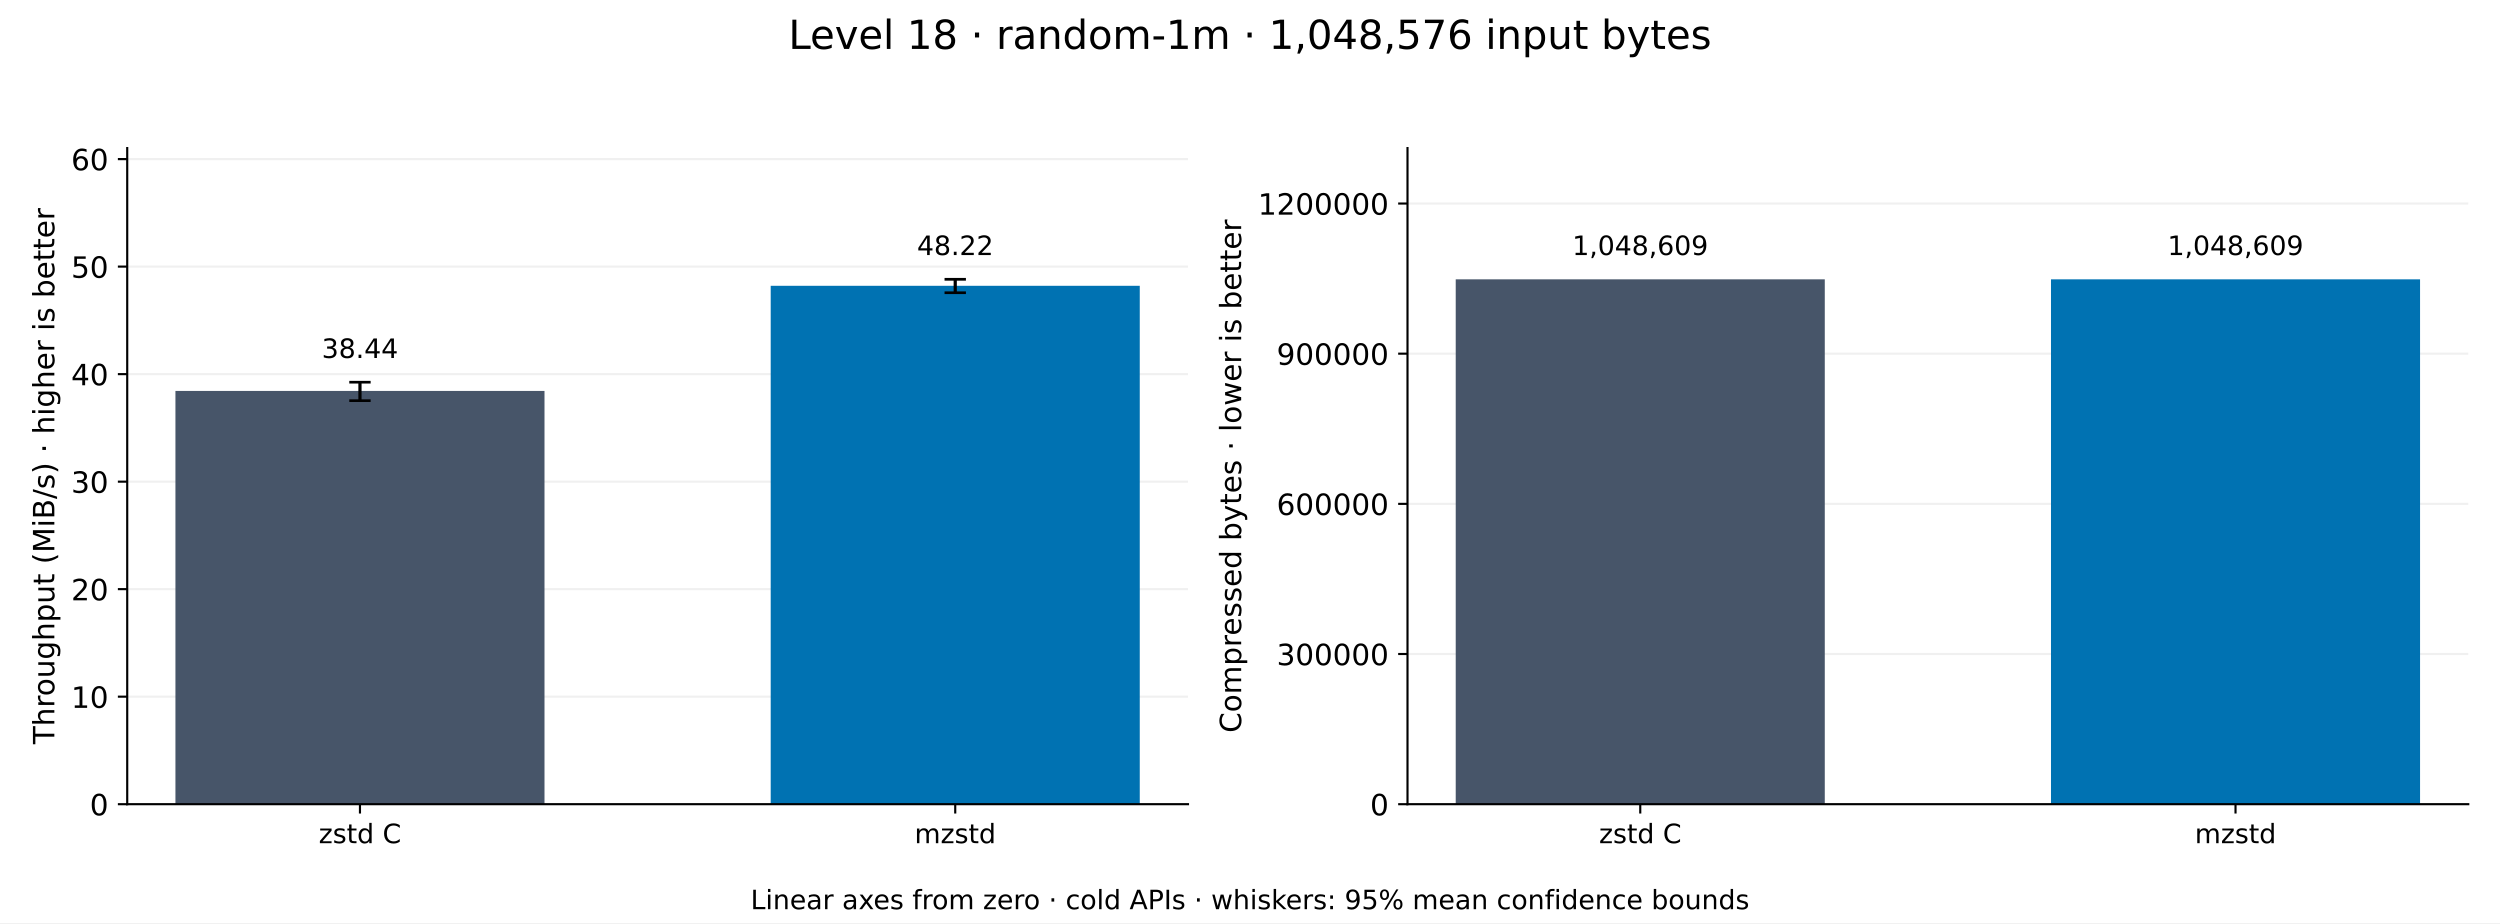
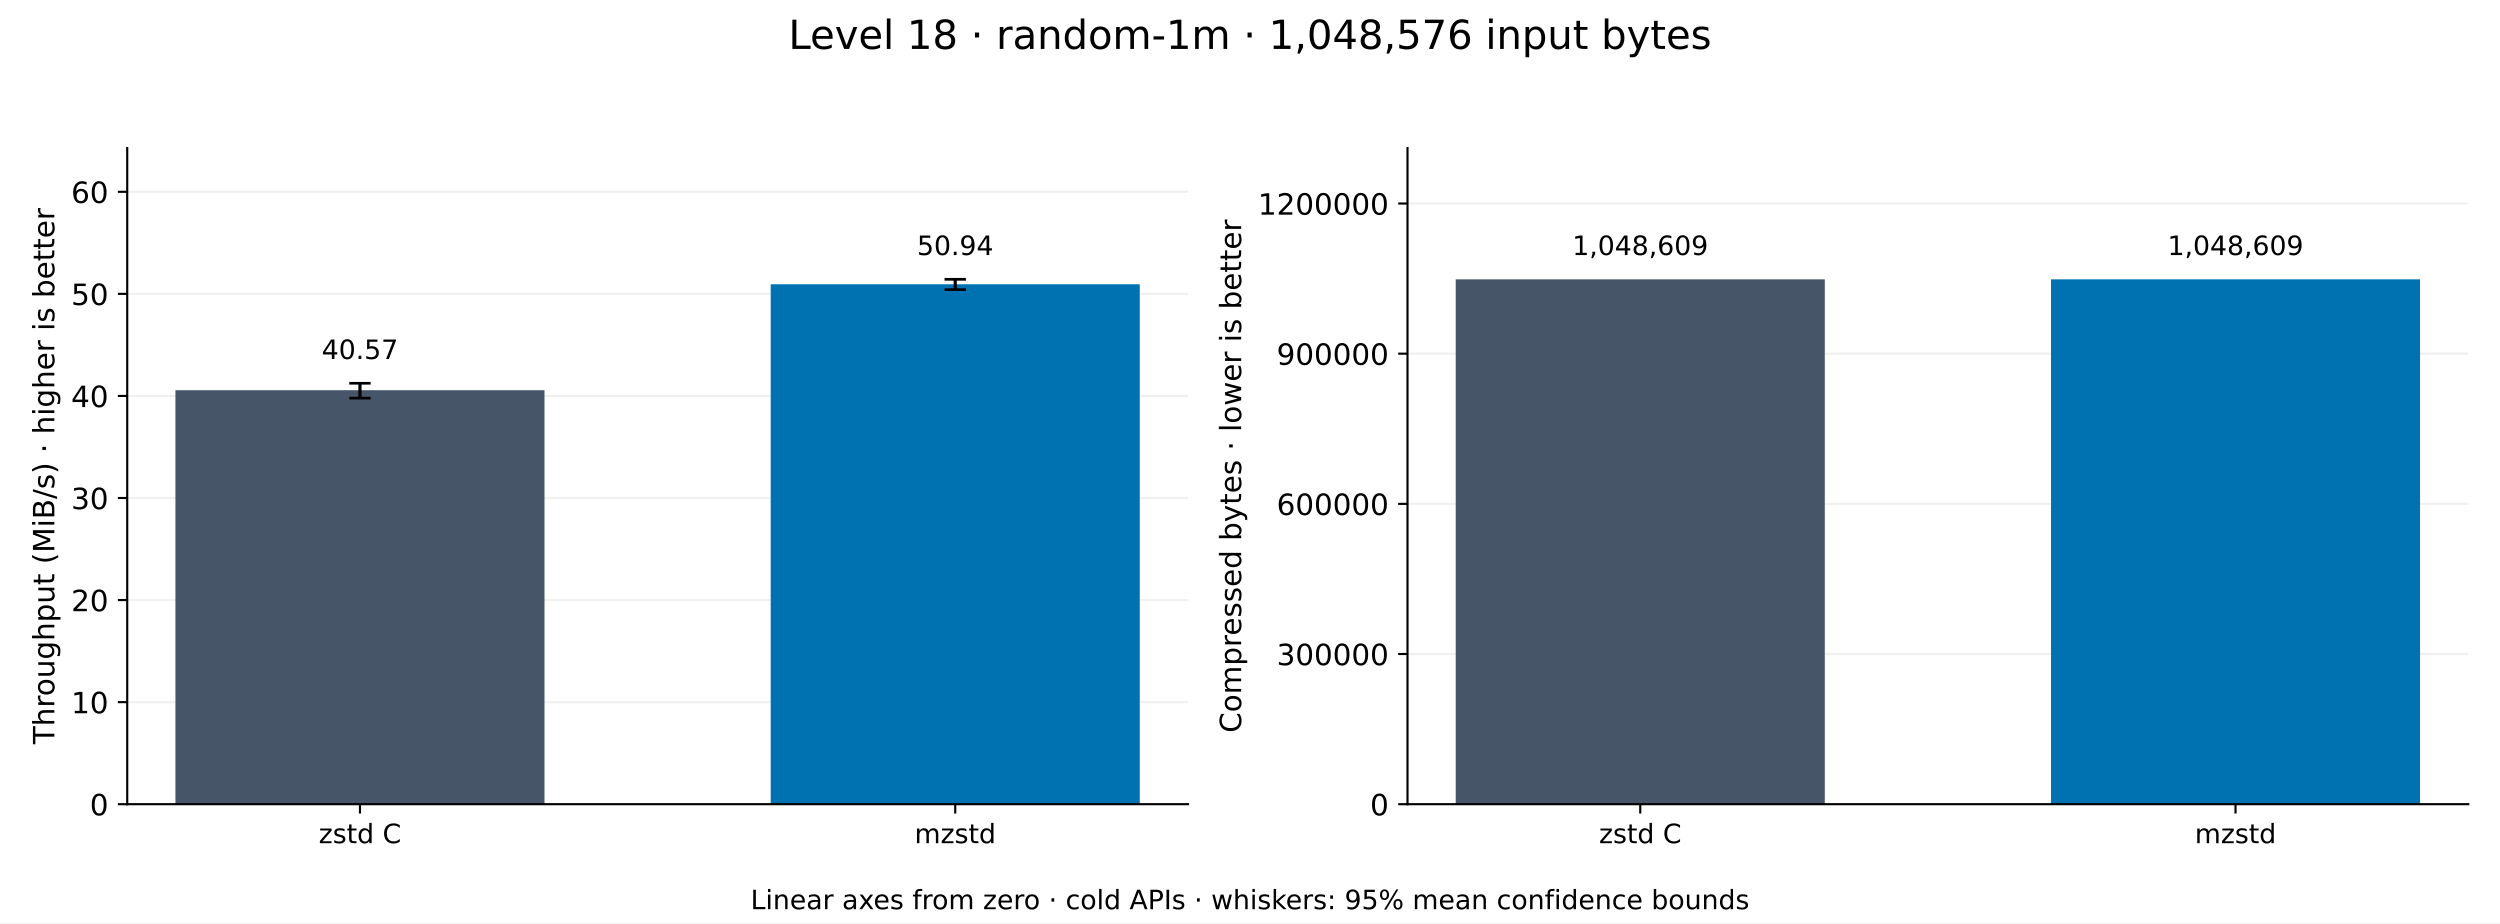
<svg xmlns="http://www.w3.org/2000/svg" xmlns:xlink="http://www.w3.org/1999/xlink" width="936pt" height="345.6pt" viewBox="0 0 936 345.6" version="1.1">
  <defs>
    <style type="text/css">*{stroke-linejoin: round; stroke-linecap: butt}</style>
  </defs>
  <g id="figure_1">
    <g id="patch_1">
      <path d="M 0 345.6 L 936 345.6 L 936 0 L 0 0 z " style="fill: #ffffff" />
    </g>
    <g id="axes_1">
      <g id="patch_2">
        <path d="M 47.63 301.088 L 444.78 301.088 L 444.78 55.44 L 47.63 55.44 z " style="fill: #ffffff" />
      </g>
      <g id="matplotlib.axis_1">
        <g id="xtick_1">
          <g id="line2d_1">
            <defs>
              <path id="mcbfd24ea1b" d="M 0 0 L 0 3.5 " style="stroke: #000000; stroke-width: 0.8" />
            </defs>
            <g>
              <use xlink:href="#mcbfd24ea1b" x="134.771" y="301.088" style="stroke: #000000; stroke-width: 0.8" />
            </g>
          </g>
          <g id="text_1">
            <text style="font-size: 10px; font-family: 'DejaVu Sans', 'Bitstream Vera Sans', 'Computer Modern Sans Serif', 'Lucida Grande', 'Verdana', 'Geneva', 'Lucid', 'Arial', 'Helvetica', 'Avant Garde', sans-serif; text-anchor: middle" x="134.771" y="315.686" transform="rotate(-0 134.7712 315.6864)">zstd C</text>
          </g>
        </g>
        <g id="xtick_2">
          <g id="line2d_2">
            <g>
              <use xlink:href="#mcbfd24ea1b" x="357.639" y="301.088" style="stroke: #000000; stroke-width: 0.8" />
            </g>
          </g>
          <g id="text_2">
            <text style="font-size: 10px; font-family: 'DejaVu Sans', 'Bitstream Vera Sans', 'Computer Modern Sans Serif', 'Lucida Grande', 'Verdana', 'Geneva', 'Lucid', 'Arial', 'Helvetica', 'Avant Garde', sans-serif; text-anchor: middle" x="357.639" y="315.686" transform="rotate(-0 357.6388 315.6864)">mzstd</text>
          </g>
        </g>
      </g>
      <g id="matplotlib.axis_2">
        <g id="ytick_1">
          <g id="line2d_3">
            <path d="M 47.63 301.088 L 444.78 301.088 " clip-path="url(#pbdffe51d3f)" style="fill: none; stroke: #b0b0b0; stroke-opacity: 0.18; stroke-width: 0.8; stroke-linecap: square" />
          </g>
          <g id="line2d_4">
            <defs>
              <path id="m862e928616" d="M 0 0 L -3.5 0 " style="stroke: #000000; stroke-width: 0.8" />
            </defs>
            <g>
              <use xlink:href="#m862e928616" x="47.63" y="301.088" style="stroke: #000000; stroke-width: 0.8" />
            </g>
          </g>
          <g id="text_3">
            <text style="font-size: 11px; font-family: 'DejaVu Sans', 'Bitstream Vera Sans', 'Computer Modern Sans Serif', 'Lucida Grande', 'Verdana', 'Geneva', 'Lucid', 'Arial', 'Helvetica', 'Avant Garde', sans-serif; text-anchor: end" x="40.63" y="305.267" transform="rotate(-0 40.63 305.2671)">0</text>
          </g>
        </g>
        <g id="ytick_2">
          <g id="line2d_5">
-             <path d="M 47.63 260.835 L 444.78 260.835 " clip-path="url(#pbdffe51d3f)" style="fill: none; stroke: #b0b0b0; stroke-opacity: 0.18; stroke-width: 0.8; stroke-linecap: square" />
+             <path d="M 47.63 262.876 L 444.78 262.876 " clip-path="url(#pbdffe51d3f)" style="fill: none; stroke: #b0b0b0; stroke-opacity: 0.18; stroke-width: 0.8; stroke-linecap: square" />
          </g>
          <g id="line2d_6">
            <g>
-               <use xlink:href="#m862e928616" x="47.63" y="260.835" style="stroke: #000000; stroke-width: 0.8" />
+               <use xlink:href="#m862e928616" x="47.63" y="262.876" style="stroke: #000000; stroke-width: 0.8" />
            </g>
          </g>
          <g id="text_4">
-             <text style="font-size: 11px; font-family: 'DejaVu Sans', 'Bitstream Vera Sans', 'Computer Modern Sans Serif', 'Lucida Grande', 'Verdana', 'Geneva', 'Lucid', 'Arial', 'Helvetica', 'Avant Garde', sans-serif; text-anchor: end" x="40.63" y="265.014" transform="rotate(-0 40.63 265.0137)">10</text>
+             <text style="font-size: 11px; font-family: 'DejaVu Sans', 'Bitstream Vera Sans', 'Computer Modern Sans Serif', 'Lucida Grande', 'Verdana', 'Geneva', 'Lucid', 'Arial', 'Helvetica', 'Avant Garde', sans-serif; text-anchor: end" x="40.63" y="267.055" transform="rotate(-0 40.63 267.0551)">10</text>
          </g>
        </g>
        <g id="ytick_3">
          <g id="line2d_7">
-             <path d="M 47.63 220.581 L 444.78 220.581 " clip-path="url(#pbdffe51d3f)" style="fill: none; stroke: #b0b0b0; stroke-opacity: 0.18; stroke-width: 0.8; stroke-linecap: square" />
+             <path d="M 47.63 224.664 L 444.78 224.664 " clip-path="url(#pbdffe51d3f)" style="fill: none; stroke: #b0b0b0; stroke-opacity: 0.18; stroke-width: 0.8; stroke-linecap: square" />
          </g>
          <g id="line2d_8">
            <g>
-               <use xlink:href="#m862e928616" x="47.63" y="220.581" style="stroke: #000000; stroke-width: 0.8" />
+               <use xlink:href="#m862e928616" x="47.63" y="224.664" style="stroke: #000000; stroke-width: 0.8" />
            </g>
          </g>
          <g id="text_5">
-             <text style="font-size: 11px; font-family: 'DejaVu Sans', 'Bitstream Vera Sans', 'Computer Modern Sans Serif', 'Lucida Grande', 'Verdana', 'Geneva', 'Lucid', 'Arial', 'Helvetica', 'Avant Garde', sans-serif; text-anchor: end" x="40.63" y="224.76" transform="rotate(-0 40.63 224.7602)">20</text>
+             <text style="font-size: 11px; font-family: 'DejaVu Sans', 'Bitstream Vera Sans', 'Computer Modern Sans Serif', 'Lucida Grande', 'Verdana', 'Geneva', 'Lucid', 'Arial', 'Helvetica', 'Avant Garde', sans-serif; text-anchor: end" x="40.63" y="228.843" transform="rotate(-0 40.63 228.843)">20</text>
          </g>
        </g>
        <g id="ytick_4">
          <g id="line2d_9">
-             <path d="M 47.63 180.328 L 444.78 180.328 " clip-path="url(#pbdffe51d3f)" style="fill: none; stroke: #b0b0b0; stroke-opacity: 0.18; stroke-width: 0.8; stroke-linecap: square" />
+             <path d="M 47.63 186.452 L 444.78 186.452 " clip-path="url(#pbdffe51d3f)" style="fill: none; stroke: #b0b0b0; stroke-opacity: 0.18; stroke-width: 0.8; stroke-linecap: square" />
          </g>
          <g id="line2d_10">
            <g>
-               <use xlink:href="#m862e928616" x="47.63" y="180.328" style="stroke: #000000; stroke-width: 0.8" />
+               <use xlink:href="#m862e928616" x="47.63" y="186.452" style="stroke: #000000; stroke-width: 0.8" />
            </g>
          </g>
          <g id="text_6">
-             <text style="font-size: 11px; font-family: 'DejaVu Sans', 'Bitstream Vera Sans', 'Computer Modern Sans Serif', 'Lucida Grande', 'Verdana', 'Geneva', 'Lucid', 'Arial', 'Helvetica', 'Avant Garde', sans-serif; text-anchor: end" x="40.63" y="184.507" transform="rotate(-0 40.63 184.5068)">30</text>
+             <text style="font-size: 11px; font-family: 'DejaVu Sans', 'Bitstream Vera Sans', 'Computer Modern Sans Serif', 'Lucida Grande', 'Verdana', 'Geneva', 'Lucid', 'Arial', 'Helvetica', 'Avant Garde', sans-serif; text-anchor: end" x="40.63" y="190.631" transform="rotate(-0 40.63 190.6309)">30</text>
          </g>
        </g>
        <g id="ytick_5">
          <g id="line2d_11">
-             <path d="M 47.63 140.074 L 444.78 140.074 " clip-path="url(#pbdffe51d3f)" style="fill: none; stroke: #b0b0b0; stroke-opacity: 0.18; stroke-width: 0.8; stroke-linecap: square" />
+             <path d="M 47.63 148.24 L 444.78 148.24 " clip-path="url(#pbdffe51d3f)" style="fill: none; stroke: #b0b0b0; stroke-opacity: 0.18; stroke-width: 0.8; stroke-linecap: square" />
          </g>
          <g id="line2d_12">
            <g>
-               <use xlink:href="#m862e928616" x="47.63" y="140.074" style="stroke: #000000; stroke-width: 0.8" />
+               <use xlink:href="#m862e928616" x="47.63" y="148.24" style="stroke: #000000; stroke-width: 0.8" />
            </g>
          </g>
          <g id="text_7">
-             <text style="font-size: 11px; font-family: 'DejaVu Sans', 'Bitstream Vera Sans', 'Computer Modern Sans Serif', 'Lucida Grande', 'Verdana', 'Geneva', 'Lucid', 'Arial', 'Helvetica', 'Avant Garde', sans-serif; text-anchor: end" x="40.63" y="144.253" transform="rotate(-0 40.63 144.2534)">40</text>
+             <text style="font-size: 11px; font-family: 'DejaVu Sans', 'Bitstream Vera Sans', 'Computer Modern Sans Serif', 'Lucida Grande', 'Verdana', 'Geneva', 'Lucid', 'Arial', 'Helvetica', 'Avant Garde', sans-serif; text-anchor: end" x="40.63" y="152.419" transform="rotate(-0 40.63 152.4188)">40</text>
          </g>
        </g>
        <g id="ytick_6">
          <g id="line2d_13">
-             <path d="M 47.63 99.821 L 444.78 99.821 " clip-path="url(#pbdffe51d3f)" style="fill: none; stroke: #b0b0b0; stroke-opacity: 0.18; stroke-width: 0.8; stroke-linecap: square" />
+             <path d="M 47.63 110.028 L 444.78 110.028 " clip-path="url(#pbdffe51d3f)" style="fill: none; stroke: #b0b0b0; stroke-opacity: 0.18; stroke-width: 0.8; stroke-linecap: square" />
          </g>
          <g id="line2d_14">
            <g>
-               <use xlink:href="#m862e928616" x="47.63" y="99.821" style="stroke: #000000; stroke-width: 0.8" />
+               <use xlink:href="#m862e928616" x="47.63" y="110.028" style="stroke: #000000; stroke-width: 0.8" />
            </g>
          </g>
          <g id="text_8">
-             <text style="font-size: 11px; font-family: 'DejaVu Sans', 'Bitstream Vera Sans', 'Computer Modern Sans Serif', 'Lucida Grande', 'Verdana', 'Geneva', 'Lucid', 'Arial', 'Helvetica', 'Avant Garde', sans-serif; text-anchor: end" x="40.63" y="104" transform="rotate(-0 40.63 103.9999)">50</text>
+             <text style="font-size: 11px; font-family: 'DejaVu Sans', 'Bitstream Vera Sans', 'Computer Modern Sans Serif', 'Lucida Grande', 'Verdana', 'Geneva', 'Lucid', 'Arial', 'Helvetica', 'Avant Garde', sans-serif; text-anchor: end" x="40.63" y="114.207" transform="rotate(-0 40.63 114.2068)">50</text>
          </g>
        </g>
        <g id="ytick_7">
          <g id="line2d_15">
-             <path d="M 47.63 59.567 L 444.78 59.567 " clip-path="url(#pbdffe51d3f)" style="fill: none; stroke: #b0b0b0; stroke-opacity: 0.18; stroke-width: 0.8; stroke-linecap: square" />
+             <path d="M 47.63 71.816 L 444.78 71.816 " clip-path="url(#pbdffe51d3f)" style="fill: none; stroke: #b0b0b0; stroke-opacity: 0.18; stroke-width: 0.8; stroke-linecap: square" />
          </g>
          <g id="line2d_16">
            <g>
-               <use xlink:href="#m862e928616" x="47.63" y="59.567" style="stroke: #000000; stroke-width: 0.8" />
+               <use xlink:href="#m862e928616" x="47.63" y="71.816" style="stroke: #000000; stroke-width: 0.8" />
            </g>
          </g>
          <g id="text_9">
-             <text style="font-size: 11px; font-family: 'DejaVu Sans', 'Bitstream Vera Sans', 'Computer Modern Sans Serif', 'Lucida Grande', 'Verdana', 'Geneva', 'Lucid', 'Arial', 'Helvetica', 'Avant Garde', sans-serif; text-anchor: end" x="40.63" y="63.746" transform="rotate(-0 40.63 63.74646)">60</text>
+             <text style="font-size: 11px; font-family: 'DejaVu Sans', 'Bitstream Vera Sans', 'Computer Modern Sans Serif', 'Lucida Grande', 'Verdana', 'Geneva', 'Lucid', 'Arial', 'Helvetica', 'Avant Garde', sans-serif; text-anchor: end" x="40.63" y="75.995" transform="rotate(-0 40.63 75.99469)">60</text>
          </g>
        </g>
        <g id="text_10">
          <text style="font-size: 11px; font-family: 'DejaVu Sans', 'Bitstream Vera Sans', 'Computer Modern Sans Serif', 'Lucida Grande', 'Verdana', 'Geneva', 'Lucid', 'Arial', 'Helvetica', 'Avant Garde', sans-serif; text-anchor: middle" x="20.345" y="178.264" transform="rotate(-90 20.34484 178.264)">Throughput (MiB/s) · higher is better</text>
        </g>
      </g>
      <g id="patch_3">
-         <path d="M 65.682 301.088 L 203.86 301.088 L 203.86 146.359 L 65.682 146.359 z " clip-path="url(#pbdffe51d3f)" style="fill: #475569" />
+         <path d="M 65.682 301.088 L 203.86 301.088 L 203.86 146.08 L 65.682 146.08 z " clip-path="url(#pbdffe51d3f)" style="fill: #475569" />
      </g>
      <g id="patch_4">
-         <path d="M 288.55 301.088 L 426.728 301.088 L 426.728 107.005 L 288.55 107.005 z " clip-path="url(#pbdffe51d3f)" style="fill: #0072b2" />
+         <path d="M 288.55 301.088 L 426.728 301.088 L 426.728 106.435 L 288.55 106.435 z " clip-path="url(#pbdffe51d3f)" style="fill: #0072b2" />
      </g>
      <g id="LineCollection_1">
-         <path d="M 134.771 150.011 L 134.771 143.104 " clip-path="url(#pbdffe51d3f)" style="fill: none; stroke: #000000; stroke-width: 1.2" />
-         <path d="M 357.639 109.596 L 357.639 104.57 " clip-path="url(#pbdffe51d3f)" style="fill: none; stroke: #000000; stroke-width: 1.2" />
+         <path d="M 134.771 149.066 L 134.771 143.499 " clip-path="url(#pbdffe51d3f)" style="fill: none; stroke: #000000; stroke-width: 1.2" />
+         <path d="M 357.639 108.436 L 357.639 104.57 " clip-path="url(#pbdffe51d3f)" style="fill: none; stroke: #000000; stroke-width: 1.2" />
      </g>
      <g id="line2d_17">
        <defs>
          <path id="mf7f69e77f0" d="M 4 0 L -4 -0 " style="stroke: #000000" />
        </defs>
        <g clip-path="url(#pbdffe51d3f)">
-           <use xlink:href="#mf7f69e77f0" x="134.771" y="150.011" style="fill: #1f77b4; stroke: #000000" />
-           <use xlink:href="#mf7f69e77f0" x="357.639" y="109.596" style="fill: #1f77b4; stroke: #000000" />
+           <use xlink:href="#mf7f69e77f0" x="134.771" y="149.066" style="fill: #1f77b4; stroke: #000000" />
+           <use xlink:href="#mf7f69e77f0" x="357.639" y="108.436" style="fill: #1f77b4; stroke: #000000" />
        </g>
      </g>
      <g id="line2d_18">
        <g clip-path="url(#pbdffe51d3f)">
-           <use xlink:href="#mf7f69e77f0" x="134.771" y="143.104" style="fill: #1f77b4; stroke: #000000" />
+           <use xlink:href="#mf7f69e77f0" x="134.771" y="143.499" style="fill: #1f77b4; stroke: #000000" />
          <use xlink:href="#mf7f69e77f0" x="357.639" y="104.57" style="fill: #1f77b4; stroke: #000000" />
        </g>
      </g>
      <g id="patch_5">
        <path d="M 47.63 301.088 L 47.63 55.44 " style="fill: none; stroke: #000000; stroke-width: 0.8; stroke-linejoin: miter; stroke-linecap: square" />
      </g>
      <g id="patch_6">
        <path d="M 47.63 301.088 L 444.78 301.088 " style="fill: none; stroke: #000000; stroke-width: 0.8; stroke-linejoin: miter; stroke-linecap: square" />
      </g>
      <g id="text_11">
        <g id="patch_7">
-           <path d="M 119.457 137.104 L 150.085 137.104 L 150.085 125.426 L 119.457 125.426 z " style="fill: #ffffff; opacity: 0.9" />
-         </g>
-         <text style="font-size: 10px; font-family: 'DejaVu Sans', 'Bitstream Vera Sans', 'Computer Modern Sans Serif', 'Lucida Grande', 'Verdana', 'Geneva', 'Lucid', 'Arial', 'Helvetica', 'Avant Garde', sans-serif; text-anchor: middle" x="134.771" y="134.024" transform="rotate(-0 134.7712 134.0244)">38.44</text>
+           <path d="M 119.457 137.499 L 150.085 137.499 L 150.085 125.821 L 119.457 125.821 z " style="fill: #ffffff; opacity: 0.9" />
+         </g>
+         <text style="font-size: 10px; font-family: 'DejaVu Sans', 'Bitstream Vera Sans', 'Computer Modern Sans Serif', 'Lucida Grande', 'Verdana', 'Geneva', 'Lucid', 'Arial', 'Helvetica', 'Avant Garde', sans-serif; text-anchor: middle" x="134.771" y="134.42" transform="rotate(-0 134.7712 134.4195)">40.57</text>
      </g>
      <g id="text_12">
        <g id="patch_8">
          <path d="M 342.325 98.57 L 372.953 98.57 L 372.953 86.891 L 342.325 86.891 z " style="fill: #ffffff; opacity: 0.9" />
        </g>
-         <text style="font-size: 10px; font-family: 'DejaVu Sans', 'Bitstream Vera Sans', 'Computer Modern Sans Serif', 'Lucida Grande', 'Verdana', 'Geneva', 'Lucid', 'Arial', 'Helvetica', 'Avant Garde', sans-serif; text-anchor: middle" x="357.639" y="95.49" transform="rotate(-0 357.6388 95.48991)">48.22</text>
+         <text style="font-size: 10px; font-family: 'DejaVu Sans', 'Bitstream Vera Sans', 'Computer Modern Sans Serif', 'Lucida Grande', 'Verdana', 'Geneva', 'Lucid', 'Arial', 'Helvetica', 'Avant Garde', sans-serif; text-anchor: middle" x="357.639" y="95.49" transform="rotate(-0 357.6388 95.48991)">50.94</text>
      </g>
    </g>
    <g id="axes_2">
      <g id="patch_9">
        <path d="M 526.97 301.088 L 924.12 301.088 L 924.12 55.44 L 526.97 55.44 z " style="fill: #ffffff" />
      </g>
      <g id="matplotlib.axis_3">
        <g id="xtick_3">
          <g id="line2d_19">
            <g>
              <use xlink:href="#mcbfd24ea1b" x="614.111" y="301.088" style="stroke: #000000; stroke-width: 0.8" />
            </g>
          </g>
          <g id="text_13">
            <text style="font-size: 10px; font-family: 'DejaVu Sans', 'Bitstream Vera Sans', 'Computer Modern Sans Serif', 'Lucida Grande', 'Verdana', 'Geneva', 'Lucid', 'Arial', 'Helvetica', 'Avant Garde', sans-serif; text-anchor: middle" x="614.111" y="315.686" transform="rotate(-0 614.1112 315.6864)">zstd C</text>
          </g>
        </g>
        <g id="xtick_4">
          <g id="line2d_20">
            <g>
              <use xlink:href="#mcbfd24ea1b" x="836.979" y="301.088" style="stroke: #000000; stroke-width: 0.8" />
            </g>
          </g>
          <g id="text_14">
            <text style="font-size: 10px; font-family: 'DejaVu Sans', 'Bitstream Vera Sans', 'Computer Modern Sans Serif', 'Lucida Grande', 'Verdana', 'Geneva', 'Lucid', 'Arial', 'Helvetica', 'Avant Garde', sans-serif; text-anchor: middle" x="836.979" y="315.686" transform="rotate(-0 836.9788 315.6864)">mzstd</text>
          </g>
        </g>
      </g>
      <g id="matplotlib.axis_4">
        <g id="ytick_8">
          <g id="line2d_21">
            <path d="M 526.97 301.088 L 924.12 301.088 " clip-path="url(#p28f1f4fded)" style="fill: none; stroke: #b0b0b0; stroke-opacity: 0.18; stroke-width: 0.8; stroke-linecap: square" />
          </g>
          <g id="line2d_22">
            <g>
              <use xlink:href="#m862e928616" x="526.97" y="301.088" style="stroke: #000000; stroke-width: 0.8" />
            </g>
          </g>
          <g id="text_15">
            <text style="font-size: 11px; font-family: 'DejaVu Sans', 'Bitstream Vera Sans', 'Computer Modern Sans Serif', 'Lucida Grande', 'Verdana', 'Geneva', 'Lucid', 'Arial', 'Helvetica', 'Avant Garde', sans-serif; text-anchor: end" x="519.97" y="305.267" transform="rotate(-0 519.97 305.2671)">0</text>
          </g>
        </g>
        <g id="ytick_9">
          <g id="line2d_23">
            <path d="M 526.97 244.865 L 924.12 244.865 " clip-path="url(#p28f1f4fded)" style="fill: none; stroke: #b0b0b0; stroke-opacity: 0.18; stroke-width: 0.8; stroke-linecap: square" />
          </g>
          <g id="line2d_24">
            <g>
              <use xlink:href="#m862e928616" x="526.97" y="244.865" style="stroke: #000000; stroke-width: 0.8" />
            </g>
          </g>
          <g id="text_16">
            <text style="font-size: 11px; font-family: 'DejaVu Sans', 'Bitstream Vera Sans', 'Computer Modern Sans Serif', 'Lucida Grande', 'Verdana', 'Geneva', 'Lucid', 'Arial', 'Helvetica', 'Avant Garde', sans-serif; text-anchor: end" x="519.97" y="249.045" transform="rotate(-0 519.97 249.0445)">300000</text>
          </g>
        </g>
        <g id="ytick_10">
          <g id="line2d_25">
            <path d="M 526.97 188.643 L 924.12 188.643 " clip-path="url(#p28f1f4fded)" style="fill: none; stroke: #b0b0b0; stroke-opacity: 0.18; stroke-width: 0.8; stroke-linecap: square" />
          </g>
          <g id="line2d_26">
            <g>
              <use xlink:href="#m862e928616" x="526.97" y="188.643" style="stroke: #000000; stroke-width: 0.8" />
            </g>
          </g>
          <g id="text_17">
            <text style="font-size: 11px; font-family: 'DejaVu Sans', 'Bitstream Vera Sans', 'Computer Modern Sans Serif', 'Lucida Grande', 'Verdana', 'Geneva', 'Lucid', 'Arial', 'Helvetica', 'Avant Garde', sans-serif; text-anchor: end" x="519.97" y="192.822" transform="rotate(-0 519.97 192.8219)">600000</text>
          </g>
        </g>
        <g id="ytick_11">
          <g id="line2d_27">
            <path d="M 526.97 132.42 L 924.12 132.42 " clip-path="url(#p28f1f4fded)" style="fill: none; stroke: #b0b0b0; stroke-opacity: 0.18; stroke-width: 0.8; stroke-linecap: square" />
          </g>
          <g id="line2d_28">
            <g>
              <use xlink:href="#m862e928616" x="526.97" y="132.42" style="stroke: #000000; stroke-width: 0.8" />
            </g>
          </g>
          <g id="text_18">
            <text style="font-size: 11px; font-family: 'DejaVu Sans', 'Bitstream Vera Sans', 'Computer Modern Sans Serif', 'Lucida Grande', 'Verdana', 'Geneva', 'Lucid', 'Arial', 'Helvetica', 'Avant Garde', sans-serif; text-anchor: end" x="519.97" y="136.599" transform="rotate(-0 519.97 136.5994)">900000</text>
          </g>
        </g>
        <g id="ytick_12">
          <g id="line2d_29">
            <path d="M 526.97 76.198 L 924.12 76.198 " clip-path="url(#p28f1f4fded)" style="fill: none; stroke: #b0b0b0; stroke-opacity: 0.18; stroke-width: 0.8; stroke-linecap: square" />
          </g>
          <g id="line2d_30">
            <g>
              <use xlink:href="#m862e928616" x="526.97" y="76.198" style="stroke: #000000; stroke-width: 0.8" />
            </g>
          </g>
          <g id="text_19">
            <text style="font-size: 11px; font-family: 'DejaVu Sans', 'Bitstream Vera Sans', 'Computer Modern Sans Serif', 'Lucida Grande', 'Verdana', 'Geneva', 'Lucid', 'Arial', 'Helvetica', 'Avant Garde', sans-serif; text-anchor: end" x="519.97" y="80.377" transform="rotate(-0 519.97 80.37676)">1200000</text>
          </g>
        </g>
        <g id="text_20">
          <text style="font-size: 11px; font-family: 'DejaVu Sans', 'Bitstream Vera Sans', 'Computer Modern Sans Serif', 'Lucida Grande', 'Verdana', 'Geneva', 'Lucid', 'Arial', 'Helvetica', 'Avant Garde', sans-serif; text-anchor: middle" x="464.691" y="178.264" transform="rotate(-90 464.6911 178.264)">Compressed bytes · lower is better</text>
        </g>
      </g>
      <g id="patch_10">
        <path d="M 545.022 301.088 L 683.2 301.088 L 683.2 104.57 L 545.022 104.57 z " clip-path="url(#p28f1f4fded)" style="fill: #475569" />
      </g>
      <g id="patch_11">
        <path d="M 767.89 301.088 L 906.068 301.088 L 906.068 104.57 L 767.89 104.57 z " clip-path="url(#p28f1f4fded)" style="fill: #0072b2" />
      </g>
      <g id="patch_12">
        <path d="M 526.97 301.088 L 526.97 55.44 " style="fill: none; stroke: #000000; stroke-width: 0.8; stroke-linejoin: miter; stroke-linecap: square" />
      </g>
      <g id="patch_13">
        <path d="M 526.97 301.088 L 924.12 301.088 " style="fill: none; stroke: #000000; stroke-width: 0.8; stroke-linejoin: miter; stroke-linecap: square" />
      </g>
      <g id="text_21">
        <g id="patch_14">
          <path d="M 587.664 98.57 L 640.558 98.57 L 640.558 86.891 L 587.664 86.891 z " style="fill: #ffffff; opacity: 0.9" />
        </g>
        <text style="font-size: 10px; font-family: 'DejaVu Sans', 'Bitstream Vera Sans', 'Computer Modern Sans Serif', 'Lucida Grande', 'Verdana', 'Geneva', 'Lucid', 'Arial', 'Helvetica', 'Avant Garde', sans-serif; text-anchor: middle" x="614.111" y="95.49" transform="rotate(-0 614.1112 95.48991)">1,048,609</text>
      </g>
      <g id="text_22">
        <g id="patch_15">
          <path d="M 810.532 98.57 L 863.426 98.57 L 863.426 86.891 L 810.532 86.891 z " style="fill: #ffffff; opacity: 0.9" />
        </g>
        <text style="font-size: 10px; font-family: 'DejaVu Sans', 'Bitstream Vera Sans', 'Computer Modern Sans Serif', 'Lucida Grande', 'Verdana', 'Geneva', 'Lucid', 'Arial', 'Helvetica', 'Avant Garde', sans-serif; text-anchor: middle" x="836.979" y="95.49" transform="rotate(-0 836.9788 95.48991)">1,048,609</text>
      </g>
    </g>
    <g id="text_23">
      <text style="font-size: 15px; font-family: 'DejaVu Sans', 'Bitstream Vera Sans', 'Computer Modern Sans Serif', 'Lucida Grande', 'Verdana', 'Geneva', 'Lucid', 'Arial', 'Helvetica', 'Avant Garde', sans-serif; text-anchor: middle" x="468" y="18.31" transform="rotate(-0 468 18.30966)">Level 18 · random-1m · 1,048,576 input bytes</text>
    </g>
    <g id="text_24">
      <text style="font-size: 10px; font-family: 'DejaVu Sans', 'Bitstream Vera Sans', 'Computer Modern Sans Serif', 'Lucida Grande', 'Verdana', 'Geneva', 'Lucid', 'Arial', 'Helvetica', 'Avant Garde', sans-serif; text-anchor: middle" x="468" y="340.416" transform="rotate(-0 468 340.416)">Linear axes from zero · cold APIs · whiskers: 95% mean confidence bounds</text>
    </g>
  </g>
  <defs>
    <clipPath id="pbdffe51d3f">
      <rect x="47.63" y="55.44" width="397.15" height="245.648" />
    </clipPath>
    <clipPath id="p28f1f4fded">
      <rect x="526.97" y="55.44" width="397.15" height="245.648" />
    </clipPath>
  </defs>
</svg>
